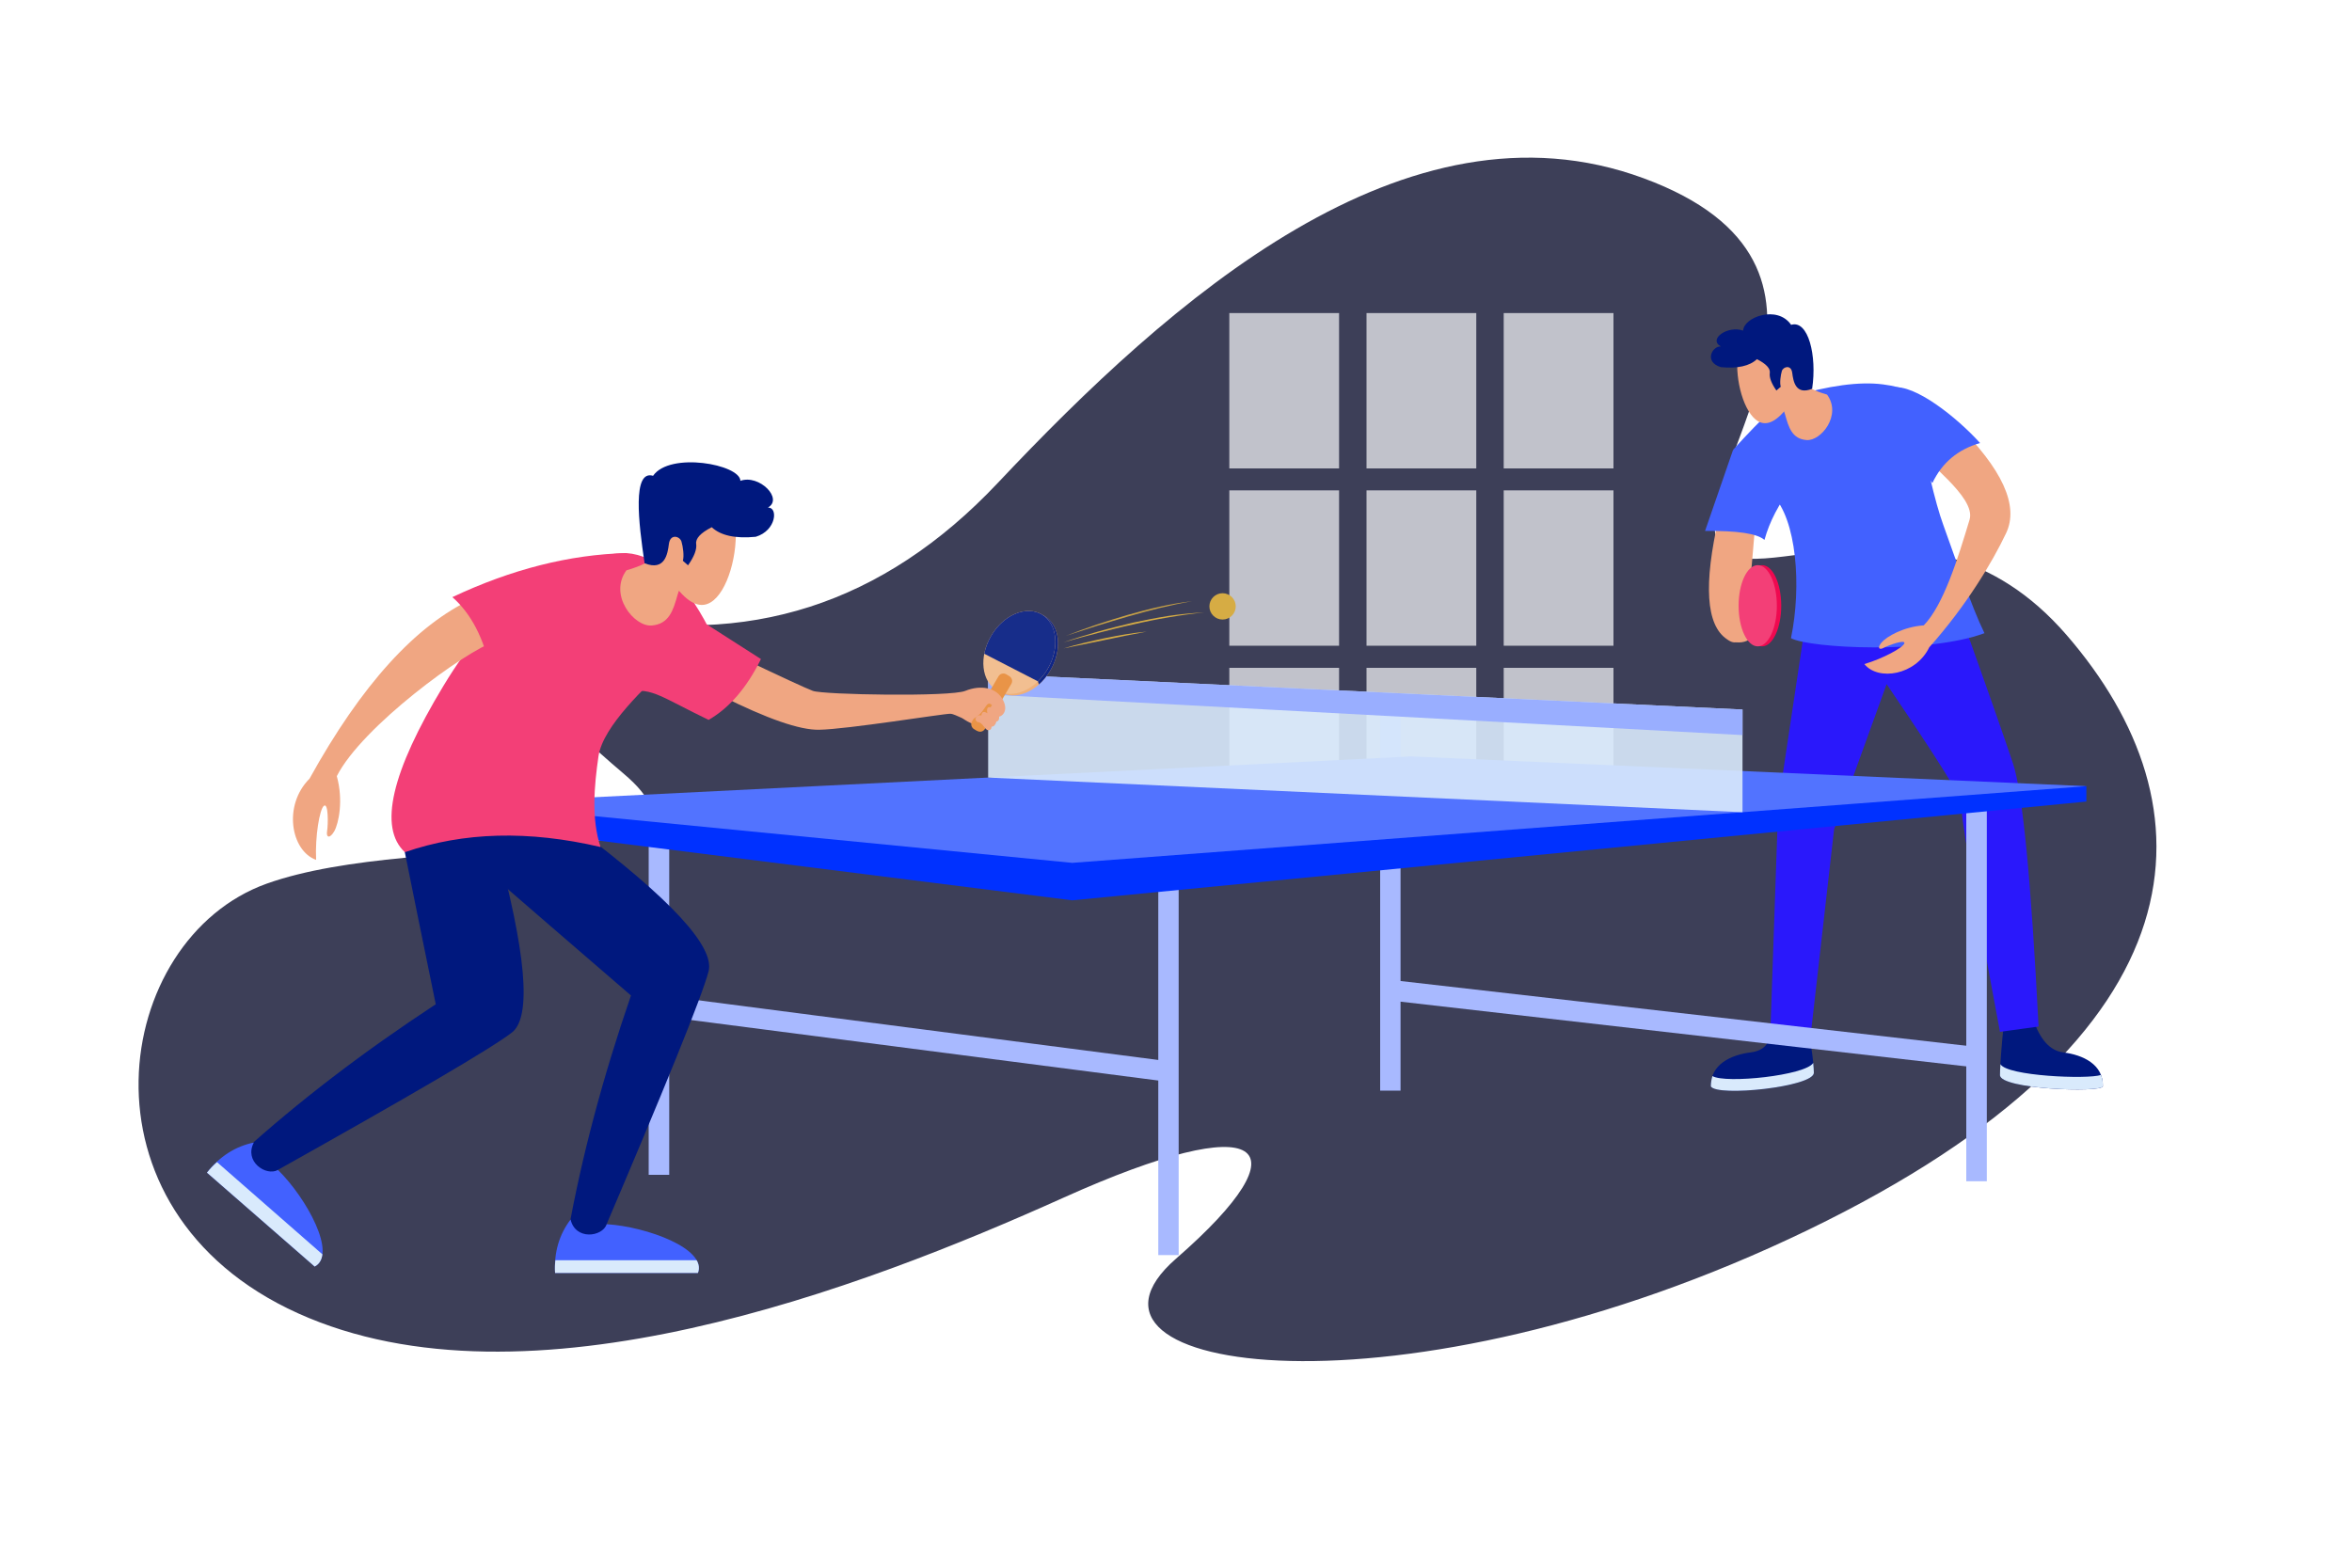
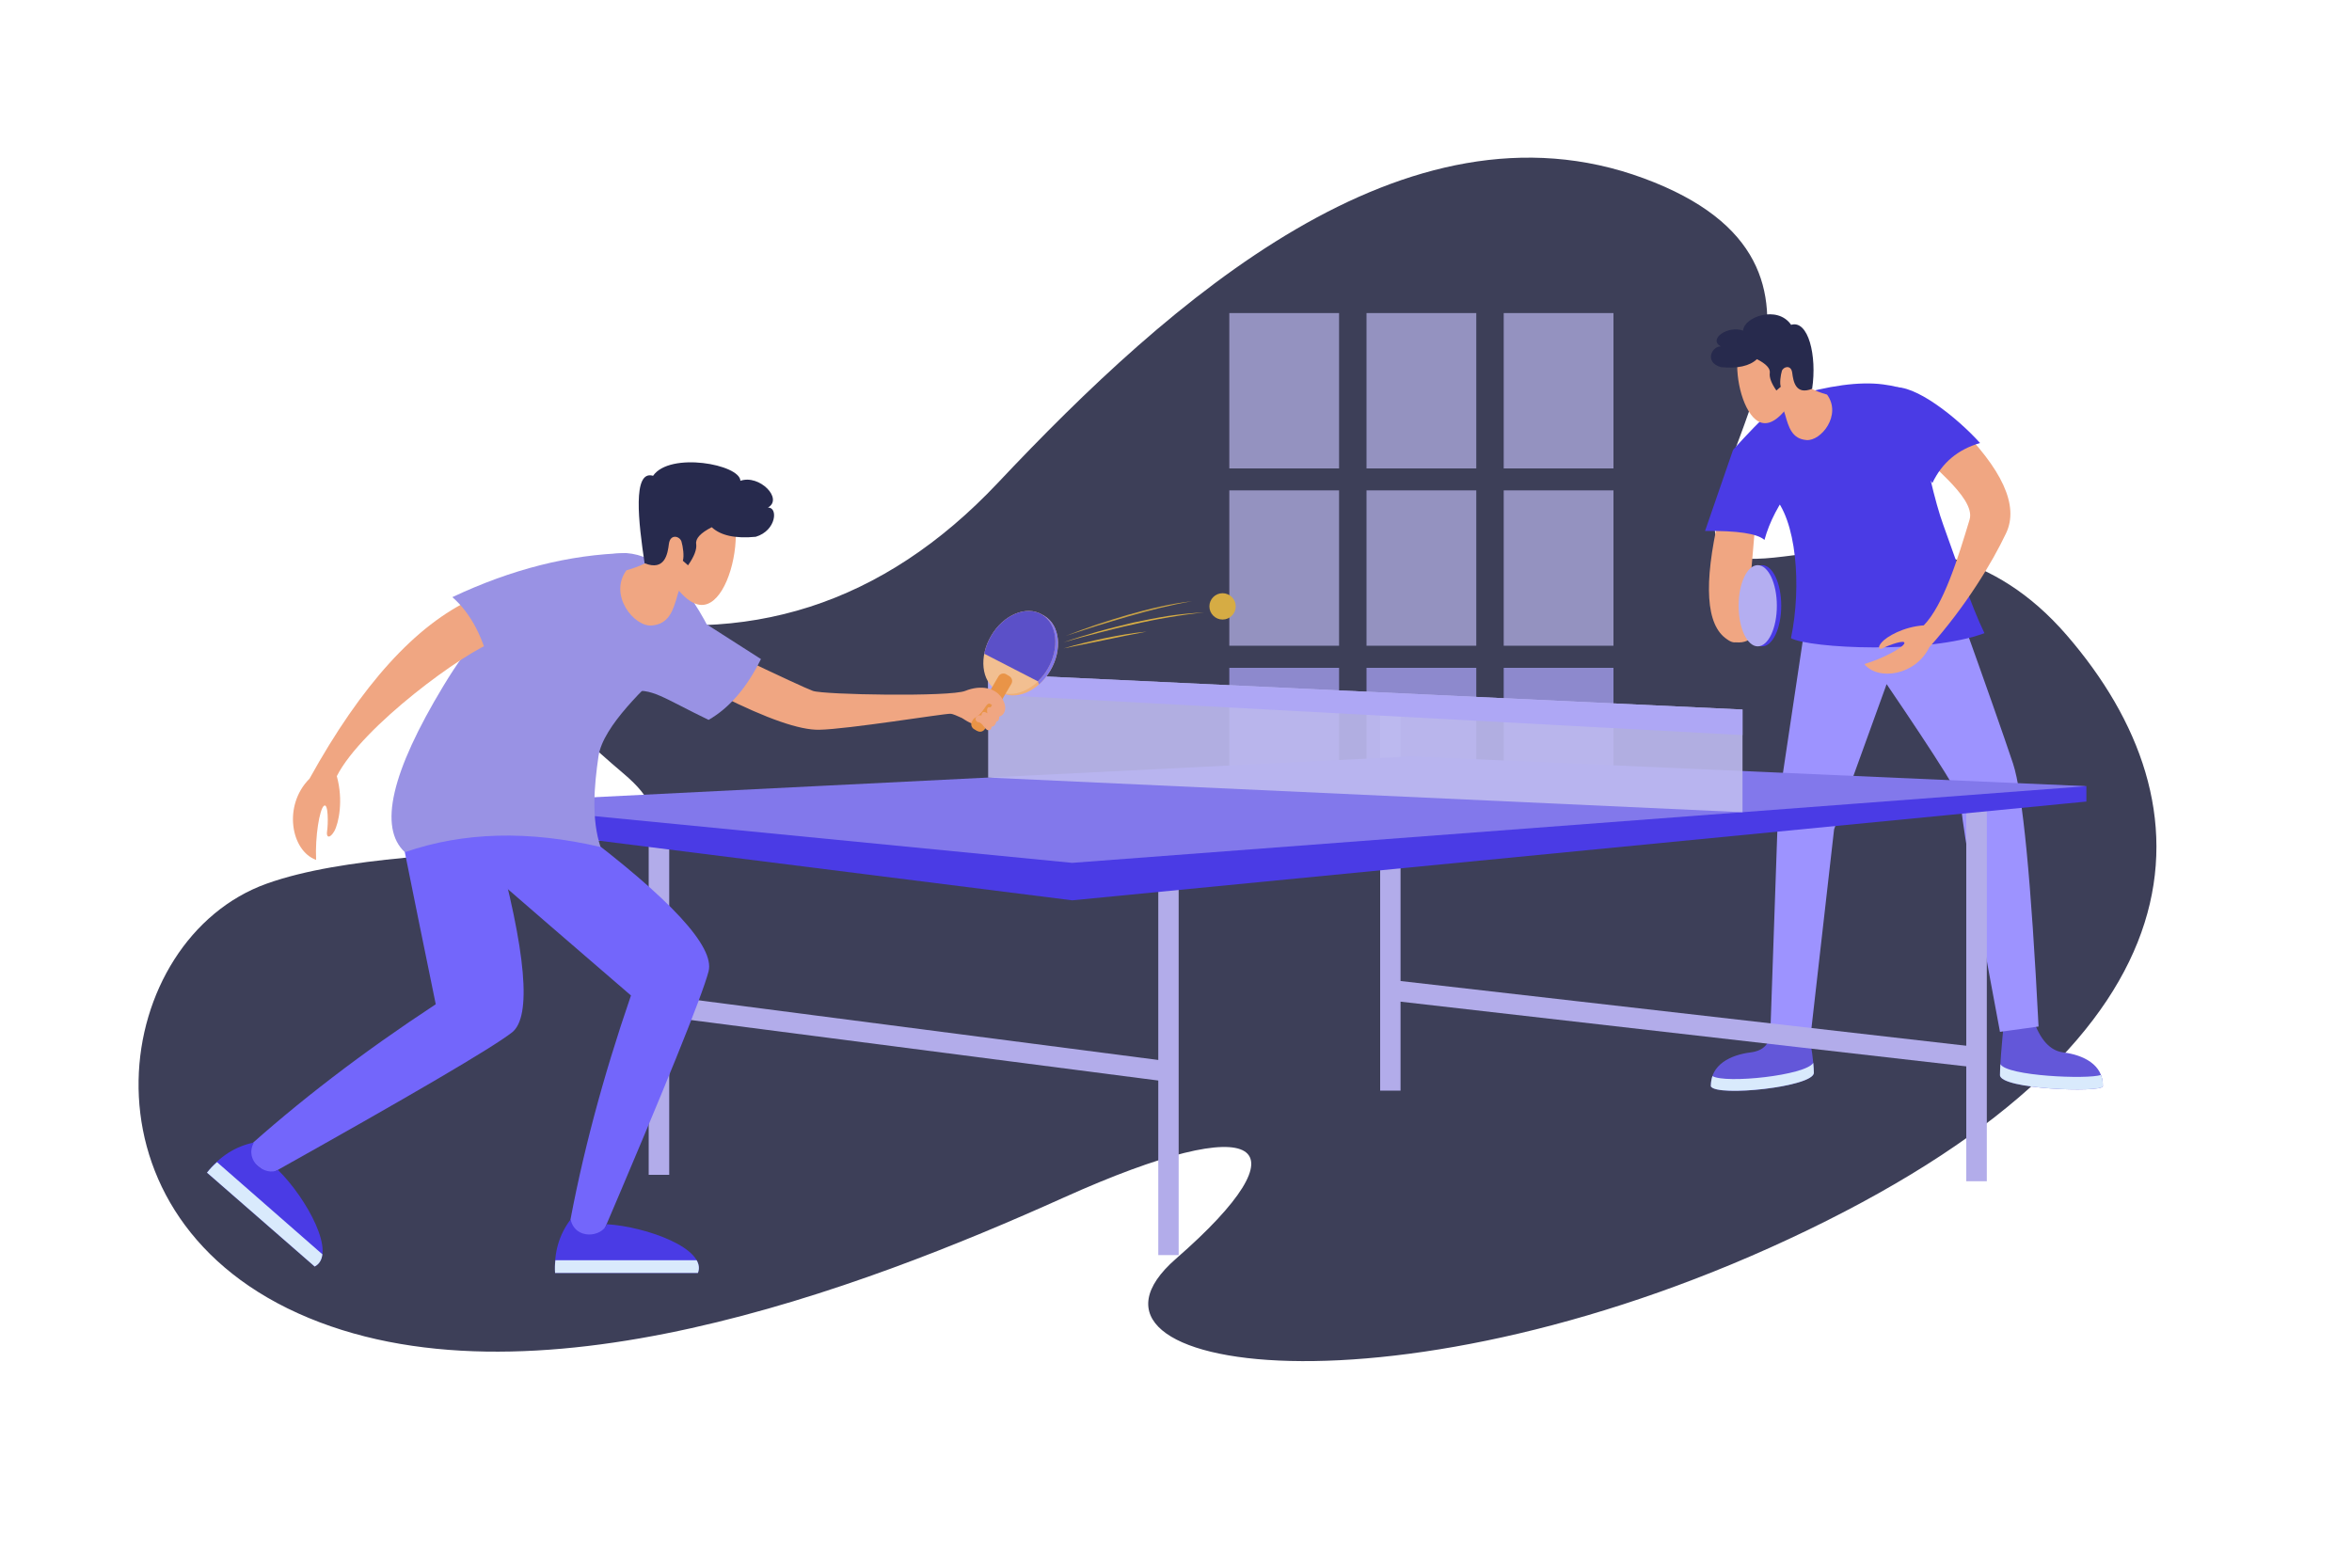
<svg xmlns="http://www.w3.org/2000/svg" version="1.2" viewBox="0 0 1500 1000" width="1500" height="1000">
  <style>
		.s0 { fill: #3d3f58 } 
- 		.s1 { fill: #fafafc } 
- 		.s2 { fill: #00187e } 
- 		.s3 { fill: #d9eafc } 
- 		.s4 { fill: #f0a682 } 
- 		.s5 { fill: #ef0950 } 
- 		.s6 { fill: #f33f77 } 
- 		.s7 { fill: #2a18fb } 
- 		.s8 { fill: #4261ff } 
- 		.s9 { fill: #a8b9ff } 
- 		.s10 { fill: #0031ff } 
- 		.s11 { fill: #5273ff } 
- 		.s12 { opacity: .9;fill: #d9eafc } 
- 		.s13 { fill: #99aeff } 
+ 		.s1 { fill: #b9b5ed } 
+ 		.s2 { fill: #afa8ff } 
+ 		.s3 { fill: #6357d9 } 
+ 		.s4 { fill: #d9eafc } 
+ 		.s5 { fill: #f0a682 } 
+ 		.s6 { fill: #4a3be5 } 
+ 		.s7 { fill: #b4aef1 } 
+ 		.s8 { fill: #9d93ff } 
+ 		.s9 { fill: #272a4d } 
+ 		.s10 { fill: #b2acea } 
+ 		.s11 { fill: #8278eb } 
+ 		.s12 { opacity: .9;fill: #bebaf0 } 
+ 		.s13 { fill: #aea7f5 } 
		.s14 { fill: #efb078 } 
- 		.s15 { fill: #0f2686 } 
- 		.s16 { fill: #f2bf91 } 
- 		.s17 { fill: #172d8a } 
- 		.s18 { fill: #e99447 } 
- 		.s19 { fill: #d6ac44 } 
+ 		.s15 { fill: #f2bf91 } 
+ 		.s16 { fill: #5b50c8 } 
+ 		.s17 { fill: #e99447 } 
+ 		.s18 { fill: #7366fb } 
+ 		.s19 { fill: #9992e4 } 
+ 		.s20 { fill: #d6ac44 } 
	</style>
  <g id="OBJECTS">
    <g id="&lt;Group&gt;">
      <g id="&lt;Group&gt;">
        <path id="&lt;Path&gt;" class="s0" d="m375.5 391.9q151.4 32.3 260.9-83.9c109.6-116.3 259.9-250.3 411.8-194.3 151.8 56 36.1 179.3 45.9 227.7 9.9 48.3 129.9-45 223.9 63.7 94 108.6 93.6 254.5-165.2 379.6-258.8 125-486.8 91.4-402.8 18.2 84-73.2 56.3-96.6-71.8-38.9-128.2 57.7-342.2 139.7-488.2 73.7-146-66-118.3-238.7-20-274 98.3-35.2 305.9-4.1 227.5-70.4-78.3-66.3-115.1-123.6-22-101.4z" />
      </g>
      <g id="&lt;Group&gt;">
        <g id="&lt;Group&gt;" style="opacity: .7">
          <path id="&lt;Path&gt;" class="s1" d="m854 298.8h-70v-99.1h70z" />
          <path id="&lt;Path&gt;" class="s1" d="m941.5 298.8h-70v-99.1h70z" />
          <path id="&lt;Path&gt;" class="s1" d="m1029 298.8h-70v-99.1h70z" />
        </g>
        <g id="&lt;Group&gt;" style="opacity: .7">
          <path id="&lt;Path&gt;" class="s1" d="m854 411.9h-70v-99.1h70z" />
          <path id="&lt;Path&gt;" class="s1" d="m941.5 411.9h-70v-99.1h70z" />
          <path id="&lt;Path&gt;" class="s1" d="m1029 411.9h-70v-99.1h70z" />
        </g>
        <g id="&lt;Group&gt;" style="opacity: .7">
-           <path id="&lt;Path&gt;" class="s1" d="m854 525.1h-70v-99.1h70z" />
-           <path id="&lt;Path&gt;" class="s1" d="m941.5 525.1h-70v-99.1h70z" />
-           <path id="&lt;Path&gt;" class="s1" d="m1029 525.1h-70v-99.1h70z" />
+           <path id="&lt;Path&gt;" class="s2" d="m854 525.1h-70v-99.1h70z" />
+           <path id="&lt;Path&gt;" class="s2" d="m941.5 525.1h-70v-99.1h70z" />
+           <path id="&lt;Path&gt;" class="s2" d="m1029 525.1h-70v-99.1h70z" />
        </g>
      </g>
      <g id="&lt;Group&gt;">
        <g id="&lt;Group&gt;">
          <g id="&lt;Group&gt;">
            <g id="&lt;Group&gt;">
-               <path id="&lt;Path&gt;" class="s2" d="m1129.1 657.3q4.6-12.6 13.7-6.3 9.1 6.3 9.7 2.3 4.3 22 4.3 31c0 9-61.7 15.5-65.7 8.7-0.3-14 12.7-20.1 25.4-21.7q12.6-1.6 12.6-14z" />
-               <path id="&lt;Path&gt;" class="s3" d="m1156.4 678c0.2 2.4 0.4 4.6 0.4 6.3 0 9-61.7 15.5-65.7 8.7 0-2.5 0.4-4.6 1-6.6 8.4 5 59.5-0.4 64.3-8.4z" />
+               <path id="&lt;Path&gt;" class="s3" d="m1129.1 657.3q4.6-12.6 13.7-6.3 9.1 6.3 9.7 2.3 4.3 22 4.3 31c0 9-61.7 15.5-65.7 8.7-0.3-14 12.7-20.1 25.4-21.7q12.6-1.6 12.6-14z" />
+               <path id="&lt;Path&gt;" class="s4" d="m1156.4 678c0.2 2.4 0.4 4.6 0.4 6.3 0 9-61.7 15.5-65.7 8.7 0-2.5 0.4-4.6 1-6.6 8.4 5 59.5-0.4 64.3-8.4z" />
            </g>
            <g id="&lt;Group&gt;">
-               <path id="&lt;Path&gt;" class="s2" d="m1315.8 671.3c12.7 1.6 25.7 7.7 25.3 21.7-1.6 4.1-65.6 1.8-65.6-7.2q0-9 2.8-36.6-1 4 8.1-2.4 9.2-6.3 10.2 3.2 6.6 19.7 19.2 21.3z" />
-               <path id="&lt;Path&gt;" class="s3" d="m1339.9 685.7c0.9 2.2 1.3 4.6 1.2 7.3-1.6 4.1-65.6 1.8-65.6-7.2 0-1.7 0.1-4.2 0.3-7 4 7.6 55.5 9.8 64.1 6.9z" />
+               <path id="&lt;Path&gt;" class="s3" d="m1315.8 671.3c12.7 1.6 25.7 7.7 25.3 21.7-1.6 4.1-65.6 1.8-65.6-7.2q0-9 2.8-36.6-1 4 8.1-2.4 9.2-6.3 10.2 3.2 6.6 19.7 19.2 21.3z" />
+               <path id="&lt;Path&gt;" class="s4" d="m1339.9 685.7c0.9 2.2 1.3 4.6 1.2 7.3-1.6 4.1-65.6 1.8-65.6-7.2 0-1.7 0.1-4.2 0.3-7 4 7.6 55.5 9.8 64.1 6.9z" />
            </g>
            <g id="&lt;Group&gt;">
              <g id="&lt;Group&gt;">
                <g id="&lt;Group&gt;">
-                   <path id="&lt;Path&gt;" class="s4" d="m1119.7 331.2q-2.7 32.6-4.4 49.2c-1.6 16.6-2.6 35.8-14 27.3q-19.9-13.4-5.1-77.7z" />
-                   <path id="&lt;Path&gt;" class="s4" d="m1119.7 403.9q-4.6 6.7-12.6 5.8-2.5-15.6-3-25.1-0.5-9.5 11.2-7.2 9 19.7 4.4 26.5z" />
+                   <path id="&lt;Path&gt;" class="s5" d="m1119.7 331.2q-2.7 32.6-4.4 49.2c-1.6 16.6-2.6 35.8-14 27.3q-19.9-13.4-5.1-77.7z" />
+                   <path id="&lt;Path&gt;" class="s5" d="m1119.7 403.9q-4.6 6.7-12.6 5.8-2.5-15.6-3-25.1-0.5-9.5 11.2-7.2 9 19.7 4.4 26.5z" />
                </g>
                <g id="&lt;Group&gt;">
-                   <ellipse id="&lt;Path&gt;" class="s5" cx="1123.8" cy="386.4" rx="12.2" ry="25.9" />
-                   <ellipse id="&lt;Path&gt;" class="s6" cx="1121" cy="386.4" rx="12.2" ry="25.9" />
+                   <ellipse id="&lt;Path&gt;" class="s6" cx="1123.8" cy="386.4" rx="12.2" ry="25.9" />
+                   <ellipse id="&lt;Path&gt;" class="s7" cx="1121" cy="386.4" rx="12.2" ry="25.9" />
                </g>
              </g>
-               <path id="&lt;Path&gt;" class="s7" d="m1251 393.6q23.5 65.6 32.8 93.4 9.2 27.7 16.3 167.8l-24.6 3.4q-26.6-142-24.5-145.2 2.1-3.2-47.8-76.6l-33.5 92.6-14.7 129.2-25.9-0.9 5-144.3 16.4-109.4z" />
-               <path id="&lt;Path&gt;" class="s8" d="m1142.2 253.1q36.3-10.8 58.7-7.9 22.5 2.9 20.3 11.8 10.2 56.1 18.2 78c8 21.9 17.6 51.3 26.2 68.9-36.3 13.4-111 9.7-123.4 3.2 6.9-33.1 3.6-76.1-11.9-91.5q-15.4-15.4-25-28.7 28.6-31.6 36.9-33.8z" />
-               <path id="&lt;Path&gt;" class="s8" d="m1143.3 309.9q-13.2 17-18 34.5-7-6.1-37.9-5.7l17.9-51.8z" />
-               <path id="&lt;Path&gt;" class="s4" d="m1247.4 270q44.5 43.8 32 70.1c-8.9 18.8-25.7 46.7-49 72.8-8.7 17.9-32.6 21.6-41.4 10.7 11.8-3.5 24.6-10.4 25.5-13.2 0.9-2.8-10.1 1.2-13.1 2.8-3 1.7-4.4 0-1.3-3.5 3.1-3.6 13.8-9.9 26.8-10.8 12.6-13 21.8-42.8 29.2-67.4 4.5-14.9-31.1-38.4-31.2-44.7q-0.2-16.6 22.5-16.8z" />
-               <path id="&lt;Path&gt;" class="s8" d="m1208.5 276.6c-5-9.3-15.2-27-1.4-29.4 13.8-2.4 40.7 18.8 55.7 35.4q-21.2 6.1-30.4 25.5-18.9-22.1-23.9-31.5z" />
+               <path id="&lt;Path&gt;" class="s8" d="m1251 393.6q23.5 65.6 32.8 93.4 9.2 27.7 16.3 167.8l-24.6 3.4q-26.6-142-24.5-145.2 2.1-3.2-47.8-76.6l-33.5 92.6-14.7 129.2-25.9-0.9 5-144.3 16.4-109.4z" />
+               <path id="&lt;Path&gt;" class="s6" d="m1142.2 253.1q36.3-10.8 58.7-7.9 22.5 2.9 20.3 11.8 10.2 56.1 18.2 78c8 21.9 17.6 51.3 26.2 68.9-36.3 13.4-111 9.7-123.4 3.2 6.9-33.1 3.6-76.1-11.9-91.5q-15.4-15.4-25-28.7 28.6-31.6 36.9-33.8z" />
+               <path id="&lt;Path&gt;" class="s6" d="m1143.3 309.9q-13.2 17-18 34.5-7-6.1-37.9-5.7l17.9-51.8z" />
+               <path id="&lt;Path&gt;" class="s5" d="m1247.4 270q44.5 43.8 32 70.1c-8.9 18.8-25.7 46.7-49 72.8-8.7 17.9-32.6 21.6-41.4 10.7 11.8-3.5 24.6-10.4 25.5-13.2 0.9-2.8-10.1 1.2-13.1 2.8-3 1.7-4.4 0-1.3-3.5 3.1-3.6 13.8-9.9 26.8-10.8 12.6-13 21.8-42.8 29.2-67.4 4.5-14.9-31.1-38.4-31.2-44.7q-0.2-16.6 22.5-16.8z" />
+               <path id="&lt;Path&gt;" class="s6" d="m1208.5 276.6c-5-9.3-15.2-27-1.4-29.4 13.8-2.4 40.7 18.8 55.7 35.4q-21.2 6.1-30.4 25.5-18.9-22.1-23.9-31.5z" />
              <g id="&lt;Group&gt;">
-                 <path id="&lt;Path&gt;" class="s4" d="m1152.1 280.7c-9.2-0.7-11.4-8.2-13.6-16.1q-2.2-7.9-10.6-14.2l17.1-14.3q0.9 2.5 4.4 7.3 3.6 4.8 15.8 8.3c9.6 13.1-3.9 29.8-13.1 29z" />
-                 <path id="&lt;Path&gt;" class="s4" d="m1141.6 257.5q-11.4 16.4-20.4 11.2c-9-5.3-14.7-26.2-13-41.5 1.8-15.4 20.9-18.7 28.8-14.8 7.9 4 13.2 18.9 12.4 31q-0.8 12.1-7.8 14.1z" />
-                 <path id="&lt;Path&gt;" class="s2" d="m1120.5 229.1q-7 6.6-23 5.1c-11-3.3-5.5-13.6 0-13.2-8.4-4.6 4.4-13.6 14.2-10.1 0.3-8.6 21.8-16.5 30.6-3.7 10.9-3.3 16.6 19.6 13.4 40.8-10.6 4.2-12-4.8-12.7-10.2-0.7-5.4-5.7-3.9-6.6-1.2-0.8 2.7-1.5 7.7-0.7 10.1q-2.8 2.4-2.8 2.4-4.8-6.9-4.2-11.2 0.6-4.3-8.2-8.8z" />
+                 <path id="&lt;Path&gt;" class="s5" d="m1152.1 280.7c-9.2-0.7-11.4-8.2-13.6-16.1q-2.2-7.9-10.6-14.2l17.1-14.3q0.9 2.5 4.4 7.3 3.6 4.8 15.8 8.3c9.6 13.1-3.9 29.8-13.1 29z" />
+                 <path id="&lt;Path&gt;" class="s5" d="m1141.6 257.5q-11.4 16.4-20.4 11.2c-9-5.3-14.7-26.2-13-41.5 1.8-15.4 20.9-18.7 28.8-14.8 7.9 4 13.2 18.9 12.4 31q-0.8 12.1-7.8 14.1z" />
+                 <path id="&lt;Path&gt;" class="s9" d="m1120.5 229.1q-7 6.6-23 5.1c-11-3.3-5.5-13.6 0-13.2-8.4-4.6 4.4-13.6 14.2-10.1 0.3-8.6 21.8-16.5 30.6-3.7 10.9-3.3 16.6 19.6 13.4 40.8-10.6 4.2-12-4.8-12.7-10.2-0.7-5.4-5.7-3.9-6.6-1.2-0.8 2.7-1.5 7.7-0.7 10.1q-2.8 2.4-2.8 2.4-4.8-6.9-4.2-11.2 0.6-4.3-8.2-8.8z" />
              </g>
            </g>
          </g>
          <g id="&lt;Group&gt;">
            <g id="&lt;Group&gt;">
-               <path id="&lt;Path&gt;" class="s9" d="m893.2 695.7h-13v-242.8h13z" />
+               <path id="&lt;Path&gt;" class="s10" d="m893.2 695.7h-13v-242.8h13z" />
            </g>
            <g id="&lt;Group&gt;">
-               <path id="&lt;Path&gt;" class="s9" d="m426.8 749.4h-13.1v-239.8h13.1z" />
+               <path id="&lt;Path&gt;" class="s10" d="m426.8 749.4h-13.1v-239.8h13.1z" />
            </g>
            <g id="&lt;Group&gt;">
-               <path id="&lt;Path&gt;" class="s9" d="m751.7 800.6h-13v-242.8h13z" />
+               <path id="&lt;Path&gt;" class="s10" d="m751.7 800.6h-13v-242.8h13z" />
            </g>
            <g id="&lt;Group&gt;">
-               <path id="&lt;Path&gt;" class="s9" d="m1267.1 753.5h-13.1v-243.9h13.1z" />
+               <path id="&lt;Path&gt;" class="s10" d="m1267.1 753.5h-13.1v-243.9h13.1z" />
            </g>
            <g id="&lt;Group&gt;">
-               <path id="&lt;Path&gt;" class="s9" d="m744.4 690l-326.6-42.3 1.7-13 326.6 42.4z" />
+               <path id="&lt;Path&gt;" class="s10" d="m744.4 690l-326.6-42.3 1.7-13 326.6 42.4z" />
            </g>
            <g id="&lt;Group&gt;">
-               <path id="&lt;Path&gt;" class="s9" d="m1259.8 680.9l-370.5-42.4 1.5-13 370.5 42.4z" />
+               <path id="&lt;Path&gt;" class="s10" d="m1259.8 680.9l-370.5-42.4 1.5-13 370.5 42.4z" />
            </g>
            <g id="&lt;Group&gt;">
-               <path id="&lt;Path&gt;" class="s10" d="m297.4 512.6l602.5-25.7 430.7 14.6v9.8l-646.8 63-386.4-48.7z" />
+               <path id="&lt;Path&gt;" class="s6" d="m297.4 512.6l602.5-25.7 430.7 14.6v9.8l-646.8 63-386.4-48.7z" />
              <path id="&lt;Path&gt;" class="s11" d="m899.9 482.5l430.7 19-646.8 48.9-386.4-37.8z" />
              <path id="&lt;Path&gt;" class="s12" d="m630.2 496v-66.2l481.1 22.8v65.5z" />
              <path id="&lt;Path&gt;" class="s13" d="m1111.3 468.9l-481.1-25.9v-13.2l481.1 22.8z" />
            </g>
          </g>
          <g id="&lt;Group&gt;">
-             <path id="&lt;Path&gt;" class="s4" d="m624.6 449.4q7.2 13.4 1.5 13.4-5.7 0.1-12.5-4.8z" />
+             <path id="&lt;Path&gt;" class="s5" d="m624.6 449.4q7.2 13.4 1.5 13.4-5.7 0.1-12.5-4.8z" />
            <path id="&lt;Path&gt;" class="s14" d="m669.8 427.8c-7.8 13.3-22.3 19.5-32.2 13.6-10-5.8-11.7-21.4-3.8-34.8 7.9-13.4 22.3-19.5 32.3-13.7 9.9 5.9 11.6 21.5 3.7 34.9z" />
-             <path id="&lt;Path&gt;" class="s15" d="m669.8 427.8c-2 3.4-4.5 6.4-7.2 8.8l-1.6-4.9-30.8-16.8c0.8-2.8 2-5.6 3.6-8.3 7.9-13.4 22.3-19.5 32.3-13.7 9.9 5.9 11.6 21.5 3.7 34.9z" />
-             <path id="&lt;Path&gt;" class="s16" d="m668.1 426.8c-7.8 13.3-22.3 19.5-32.3 13.6-9.9-5.8-11.6-21.4-3.7-34.8 7.8-13.4 22.3-19.5 32.3-13.7 9.9 5.9 11.6 21.5 3.7 34.9z" />
-             <path id="&lt;Path&gt;" class="s17" d="m661.9 434.6l-34.2-17.6c0.8-3.8 2.2-7.7 4.4-11.4 7.8-13.4 22.3-19.5 32.3-13.7 9.9 5.9 11.6 21.5 3.7 34.9-1.7 3-3.9 5.6-6.2 7.8z" />
-             <path id="&lt;Path&gt;" class="s18" d="m623.2 466.3l-2-1.2c-1.7-1-2.3-3.2-1.3-4.9l16.9-28.8c1-1.7 3.2-2.3 4.9-1.3l2 1.2c1.7 1 2.3 3.2 1.3 4.9l-16.9 28.8c-1 1.7-3.2 2.3-4.9 1.2z" />
+             <path id="&lt;Path&gt;" class="s11" d="m669.8 427.8c-2 3.4-4.5 6.4-7.2 8.8l-1.6-4.9-30.8-16.8c0.8-2.8 2-5.6 3.6-8.3 7.9-13.4 22.3-19.5 32.3-13.7 9.9 5.9 11.6 21.5 3.7 34.9z" />
+             <path id="&lt;Path&gt;" class="s15" d="m668.1 426.8c-7.8 13.3-22.3 19.5-32.3 13.6-9.9-5.8-11.6-21.4-3.7-34.8 7.8-13.4 22.3-19.5 32.3-13.7 9.9 5.9 11.6 21.5 3.7 34.9z" />
+             <path id="&lt;Path&gt;" class="s16" d="m661.9 434.6l-34.2-17.6c0.8-3.8 2.2-7.7 4.4-11.4 7.8-13.4 22.3-19.5 32.3-13.7 9.9 5.9 11.6 21.5 3.7 34.9-1.7 3-3.9 5.6-6.2 7.8z" />
+             <path id="&lt;Path&gt;" class="s17" d="m623.2 466.3l-2-1.2c-1.7-1-2.3-3.2-1.3-4.9l16.9-28.8c1-1.7 3.2-2.3 4.9-1.3l2 1.2c1.7 1 2.3 3.2 1.3 4.9l-16.9 28.8c-1 1.7-3.2 2.3-4.9 1.2z" />
            <g id="&lt;Group&gt;">
              <g id="&lt;Group&gt;">
                <g id="&lt;Group&gt;">
-                   <path id="&lt;Path&gt;" class="s2" d="m315.7 534.9q29.9 108.8 10.8 123.7-19.2 14.9-154.9 90.8l-17.8-13.7q54.2-49.2 124.1-95.1-11.2-54.5-21.5-105.8z" />
-                   <path id="&lt;Path&gt;" class="s8" d="m177.3 746.3c18.2 17.9 38 53.9 23.4 61.6l-68.7-59.9q12.1-15.5 29.9-19.2c-6.4 12 7.6 21.7 15.4 17.5z" />
-                   <path id="&lt;Path&gt;" class="s3" d="m205.6 800.1c-0.4 3.5-1.9 6.2-4.9 7.8l-68.7-59.9c2-2.5 4.2-4.8 6.4-6.7z" />
+                   <path id="&lt;Path&gt;" class="s18" d="m315.7 534.9q29.9 108.8 10.8 123.7-19.2 14.9-154.9 90.8l-17.8-13.7q54.2-49.2 124.1-95.1-11.2-54.5-21.5-105.8z" />
+                   <path id="&lt;Path&gt;" class="s6" d="m177.3 746.3c18.2 17.9 38 53.9 23.4 61.6l-68.7-59.9q12.1-15.5 29.9-19.2c-6.4 12 7.6 21.7 15.4 17.5z" />
+                   <path id="&lt;Path&gt;" class="s4" d="m205.6 800.1c-0.4 3.5-1.9 6.2-4.9 7.8l-68.7-59.9c2-2.5 4.2-4.8 6.4-6.7z" />
                </g>
                <g id="&lt;Group&gt;">
-                   <path id="&lt;Path&gt;" class="s2" d="m367.7 528.3q90.2 67.8 84.2 91.3-6.1 23.5-71 175.3l-18.6-8.7q12.9-72.1 40.1-151.2-42.2-36.3-123.4-106.7z" />
-                   <path id="&lt;Path&gt;" class="s8" d="m387 780.9c25.5 1.6 64 15.7 58.1 31.1h-91.1q-1.1-19.6 9.9-34.1c3 13.2 20 11.3 23.1 3z" />
-                   <path id="&lt;Path&gt;" class="s3" d="m444.3 803.9c1.5 2.6 1.9 5.3 0.8 8.1h-91.1c-0.2-2.9-0.1-5.6 0.2-8.1z" />
+                   <path id="&lt;Path&gt;" class="s18" d="m367.7 528.3q90.2 67.8 84.2 91.3-6.1 23.5-71 175.3l-18.6-8.7q12.9-72.1 40.1-151.2-42.2-36.3-123.4-106.7z" />
+                   <path id="&lt;Path&gt;" class="s6" d="m387 780.9c25.5 1.6 64 15.7 58.1 31.1h-91.1q-1.1-19.6 9.9-34.1c3 13.2 20 11.3 23.1 3z" />
+                   <path id="&lt;Path&gt;" class="s4" d="m444.3 803.9c1.5 2.6 1.9 5.3 0.8 8.1h-91.1c-0.2-2.9-0.1-5.6 0.2-8.1z" />
                </g>
              </g>
-               <path id="&lt;Path&gt;" class="s6" d="m451.9 400.5q-7.5 6.4-23.9 22c-16.4 15.7-43.4 40.6-46.3 59.8-2.8 19.3-4.6 40.1 1.3 58q-68.8-16.1-124.8 3.3-25.3-23.5 24.6-106.1 49.8-82.6 116.7-84.7 28.9 2.1 52.4 47.7z" />
+               <path id="&lt;Path&gt;" class="s19" d="m451.9 400.5q-7.5 6.4-23.9 22c-16.4 15.7-43.4 40.6-46.3 59.8-2.8 19.3-4.6 40.1 1.3 58q-68.8-16.1-124.8 3.3-25.3-23.5 24.6-106.1 49.8-82.6 116.7-84.7 28.9 2.1 52.4 47.7z" />
              <g id="&lt;Group&gt;">
-                 <path id="&lt;Path&gt;" class="s4" d="m470 418.3q41.7 19.9 48.4 22.4c6.8 2.5 87.6 3.9 97.2 0 9.6-3.9 19.9-2.4 24.1 5.9 4.3 8.2-2.6 12-4.2 10.1-1.6-1.9-1.1-6.4-4-7.7-3-1.4-3.4 6.4-11.7 9.9-3.7 1.6-10-3.4-13.7-3.6-3.7-0.2-65.4 9.9-83.8 10.2q-18.5 0.3-62.2-21.6z" />
-                 <path id="&lt;Path&gt;" class="s6" d="m450.6 398.2l34.7 22.2q-13.5 27.4-33.4 38.8c-28.9-13.9-36.7-21-50.2-17.8q7.5-17.8 48.9-43.2z" />
+                 <path id="&lt;Path&gt;" class="s5" d="m470 418.3q41.7 19.9 48.4 22.4c6.8 2.5 87.6 3.9 97.2 0 9.6-3.9 19.9-2.4 24.1 5.9 4.3 8.2-2.6 12-4.2 10.1-1.6-1.9-1.1-6.4-4-7.7-3-1.4-3.4 6.4-11.7 9.9-3.7 1.6-10-3.4-13.7-3.6-3.7-0.2-65.4 9.9-83.8 10.2q-18.5 0.3-62.2-21.6z" />
+                 <path id="&lt;Path&gt;" class="s19" d="m450.6 398.2l34.7 22.2q-13.5 27.4-33.4 38.8c-28.9-13.9-36.7-21-50.2-17.8q7.5-17.8 48.9-43.2z" />
              </g>
              <g id="&lt;Group&gt;">
-                 <path id="&lt;Path&gt;" class="s4" d="m399.5 363.8q15-4.3 19.3-10.2 4.2-5.8 5.3-8.9l20.8 17.5q-10.1 7.6-12.8 17.3c-2.7 9.6-5.3 18.6-16.5 19.5-11.2 0.9-27.6-19.4-16.1-35.2z" />
-                 <path id="&lt;Path&gt;" class="s4" d="m418.8 353.6c-1-14.6 5.5-32.8 15.1-37.6 9.6-4.8 32.8-0.8 35 17.9 2.1 18.7-4.8 44-15.8 50.4q-10.9 6.5-24.8-13.6-8.6-2.4-9.5-17.1z" />
-                 <path id="&lt;Path&gt;" class="s2" d="m444 347q0.7 5.2-5.2 13.6 0 0-3.3-2.9c0.9-3 0.1-9-0.9-12.3-1.1-3.4-7.1-5.1-8 1.5-0.8 6.5-2.6 17.5-15.5 12.4-3.9-25.9-7.9-59.8 5.4-55.8 10.7-15.5 55.4-7.3 55.7 3.2 12-4.3 27.6 11.5 17.5 17.1 6.6-0.5 5.6 14.6-7.7 18.6q-19.5 1.9-28.1-6.1-10.7 5.5-9.9 10.7z" />
+                 <path id="&lt;Path&gt;" class="s5" d="m399.5 363.8q15-4.3 19.3-10.2 4.2-5.8 5.3-8.9l20.8 17.5q-10.1 7.6-12.8 17.3c-2.7 9.6-5.3 18.6-16.5 19.5-11.2 0.9-27.6-19.4-16.1-35.2z" />
+                 <path id="&lt;Path&gt;" class="s5" d="m418.8 353.6c-1-14.6 5.5-32.8 15.1-37.6 9.6-4.8 32.8-0.8 35 17.9 2.1 18.7-4.8 44-15.8 50.4q-10.9 6.5-24.8-13.6-8.6-2.4-9.5-17.1z" />
+                 <path id="&lt;Path&gt;" class="s9" d="m444 347q0.7 5.2-5.2 13.6 0 0-3.3-2.9c0.9-3 0.1-9-0.9-12.3-1.1-3.4-7.1-5.1-8 1.5-0.8 6.5-2.6 17.5-15.5 12.4-3.9-25.9-7.9-59.8 5.4-55.8 10.7-15.5 55.4-7.3 55.7 3.2 12-4.3 27.6 11.5 17.5 17.1 6.6-0.5 5.6 14.6-7.7 18.6q-19.5 1.9-28.1-6.1-10.7 5.5-9.9 10.7z" />
              </g>
              <g id="&lt;Group&gt;">
-                 <path id="&lt;Path&gt;" class="s4" d="m315.9 409c-19.2 6.4-85.1 54.5-101.1 86.1 4.3 15.4 1.2 30.1-1.6 35.1-2.9 5-5.3 4.1-4.6 0 0.7-4.1 0.9-18.3-2-16.2-2.8 2.1-5.7 19.6-5 34.5-16-5.7-21.3-34.7-4.2-51.8q49.6-89.7 104.1-114.8 33.6 20.7 14.4 27.1z" />
-                 <path id="&lt;Path&gt;" class="s6" d="m288.5 380.9q56.6-26.7 111-28.1-23.8 34.1-35.9 45.9l-50.6 29.2q-6.7-31.4-24.5-47z" />
+                 <path id="&lt;Path&gt;" class="s5" d="m315.9 409c-19.2 6.4-85.1 54.5-101.1 86.1 4.3 15.4 1.2 30.1-1.6 35.1-2.9 5-5.3 4.1-4.6 0 0.7-4.1 0.9-18.3-2-16.2-2.8 2.1-5.7 19.6-5 34.5-16-5.7-21.3-34.7-4.2-51.8q49.6-89.7 104.1-114.8 33.6 20.7 14.4 27.1z" />
+                 <path id="&lt;Path&gt;" class="s19" d="m288.5 380.9q56.6-26.7 111-28.1-23.8 34.1-35.9 45.9l-50.6 29.2q-6.7-31.4-24.5-47z" />
              </g>
            </g>
-             <path id="&lt;Path&gt;" class="s4" d="m637.2 456.4q0.3 3.7-1.7 3.8-1 3.4-3.1 3.3-0.1 2.3-2.2 2.3c-2.1-0.1-3.5-5.2-6.7-5.2-2.9-1.6-0.6-5.1 2.4-4.2 0.1-1.9 1.2-3.2 3.8-1.4-0.8-4.2 0.9-4.1 2.2-3.8-0.1-1.5 3.1-2.6 4-1q0.8 1.6 1.3 6.2z" />
+             <path id="&lt;Path&gt;" class="s5" d="m637.2 456.4q0.3 3.7-1.7 3.8-1 3.4-3.1 3.3-0.1 2.3-2.2 2.3c-2.1-0.1-3.5-5.2-6.7-5.2-2.9-1.6-0.6-5.1 2.4-4.2 0.1-1.9 1.2-3.2 3.8-1.4-0.8-4.2 0.9-4.1 2.2-3.8-0.1-1.5 3.1-2.6 4-1q0.8 1.6 1.3 6.2z" />
          </g>
        </g>
-         <circle id="&lt;Path&gt;" class="s19" cx="779.7" cy="386.8" r="8.4" />
+         <circle id="&lt;Path&gt;" class="s20" cx="779.7" cy="386.8" r="8.4" />
        <g id="&lt;Group&gt;">
          <g id="&lt;Group&gt;" style="opacity: .9">
-             <path id="&lt;Path&gt;" class="s19" d="m679.7 405.6q9.8-3.8 19.7-7.2c6.6-2.2 13.2-4.2 19.9-6.2 6.7-1.9 13.5-3.7 20.3-5.2 6.8-1.5 13.7-2.7 20.6-3.5-6.9 1.2-13.7 2.7-20.4 4.3q-10.2 2.5-20.2 5.4c-6.7 1.9-13.3 4-20 6-6.6 2.1-13.2 4.2-19.9 6.4z" />
+             <path id="&lt;Path&gt;" class="s20" d="m679.7 405.6q9.8-3.8 19.7-7.2c6.6-2.2 13.2-4.2 19.9-6.2 6.7-1.9 13.5-3.7 20.3-5.2 6.8-1.5 13.7-2.7 20.6-3.5-6.9 1.2-13.7 2.7-20.4 4.3q-10.2 2.5-20.2 5.4c-6.7 1.9-13.3 4-20 6-6.6 2.1-13.2 4.2-19.9 6.4z" />
          </g>
-           <path id="&lt;Path&gt;" class="s19" d="m678.3 409.7c7.2-2.5 14.6-4.7 21.9-6.8 7.4-2.1 14.9-3.9 22.3-5.7 7.5-1.6 15-3.1 22.6-4.3 7.6-1.1 15.2-1.9 22.9-2.2-7.7 0.7-15.2 1.8-22.8 3.1q-11.3 1.9-22.4 4.5c-7.5 1.6-14.9 3.5-22.3 5.4-7.4 1.9-14.8 3.9-22.2 6z" />
-           <path id="&lt;Path&gt;" class="s19" d="m678.3 413.6c8.6-2.6 17.4-4.6 26.3-6.5 8.8-1.8 17.7-3.4 26.7-4.2-8.9 1.7-17.7 3.4-26.5 5.3z" />
+           <path id="&lt;Path&gt;" class="s20" d="m678.3 409.7c7.2-2.5 14.6-4.7 21.9-6.8 7.4-2.1 14.9-3.9 22.3-5.7 7.5-1.6 15-3.1 22.6-4.3 7.6-1.1 15.2-1.9 22.9-2.2-7.7 0.7-15.2 1.8-22.8 3.1q-11.3 1.9-22.4 4.5c-7.5 1.6-14.9 3.5-22.3 5.4q-11.1 2.8-22.2 6z" />
+           <path id="&lt;Path&gt;" class="s20" d="m678.3 413.6c8.6-2.6 17.4-4.6 26.3-6.5 8.8-1.8 17.7-3.4 26.7-4.2-8.9 1.7-17.7 3.4-26.5 5.3z" />
        </g>
      </g>
    </g>
  </g>
</svg>
